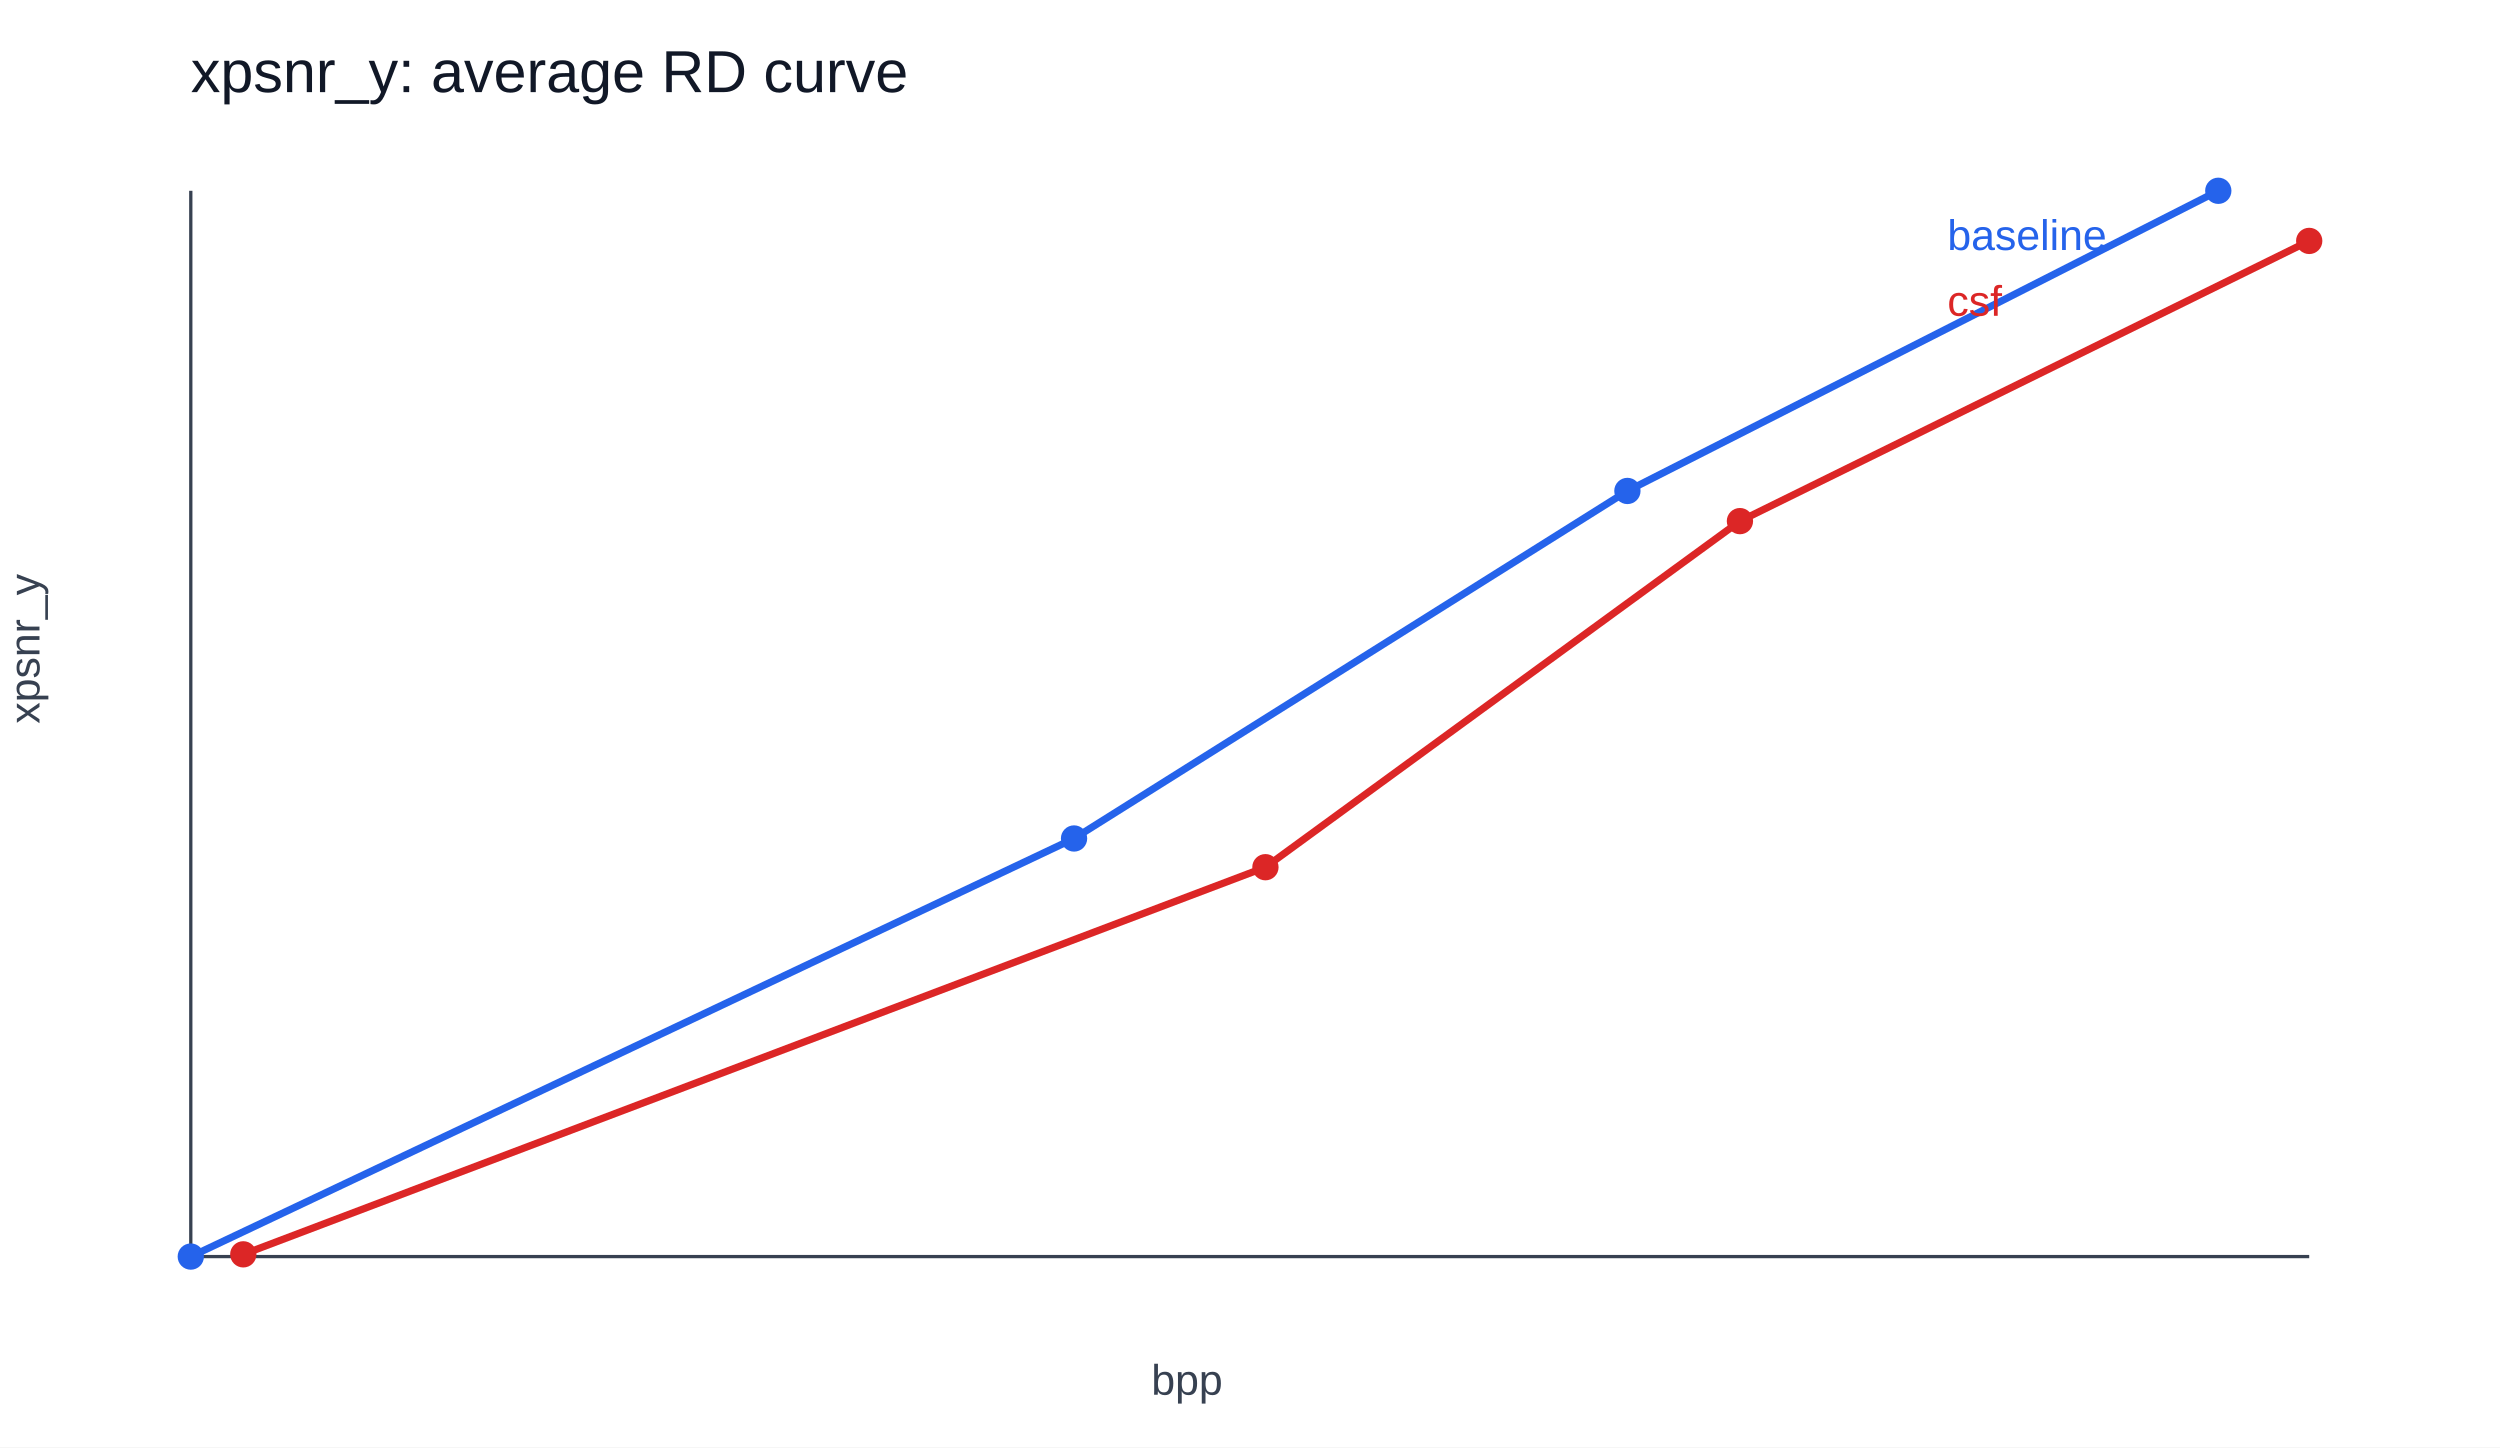
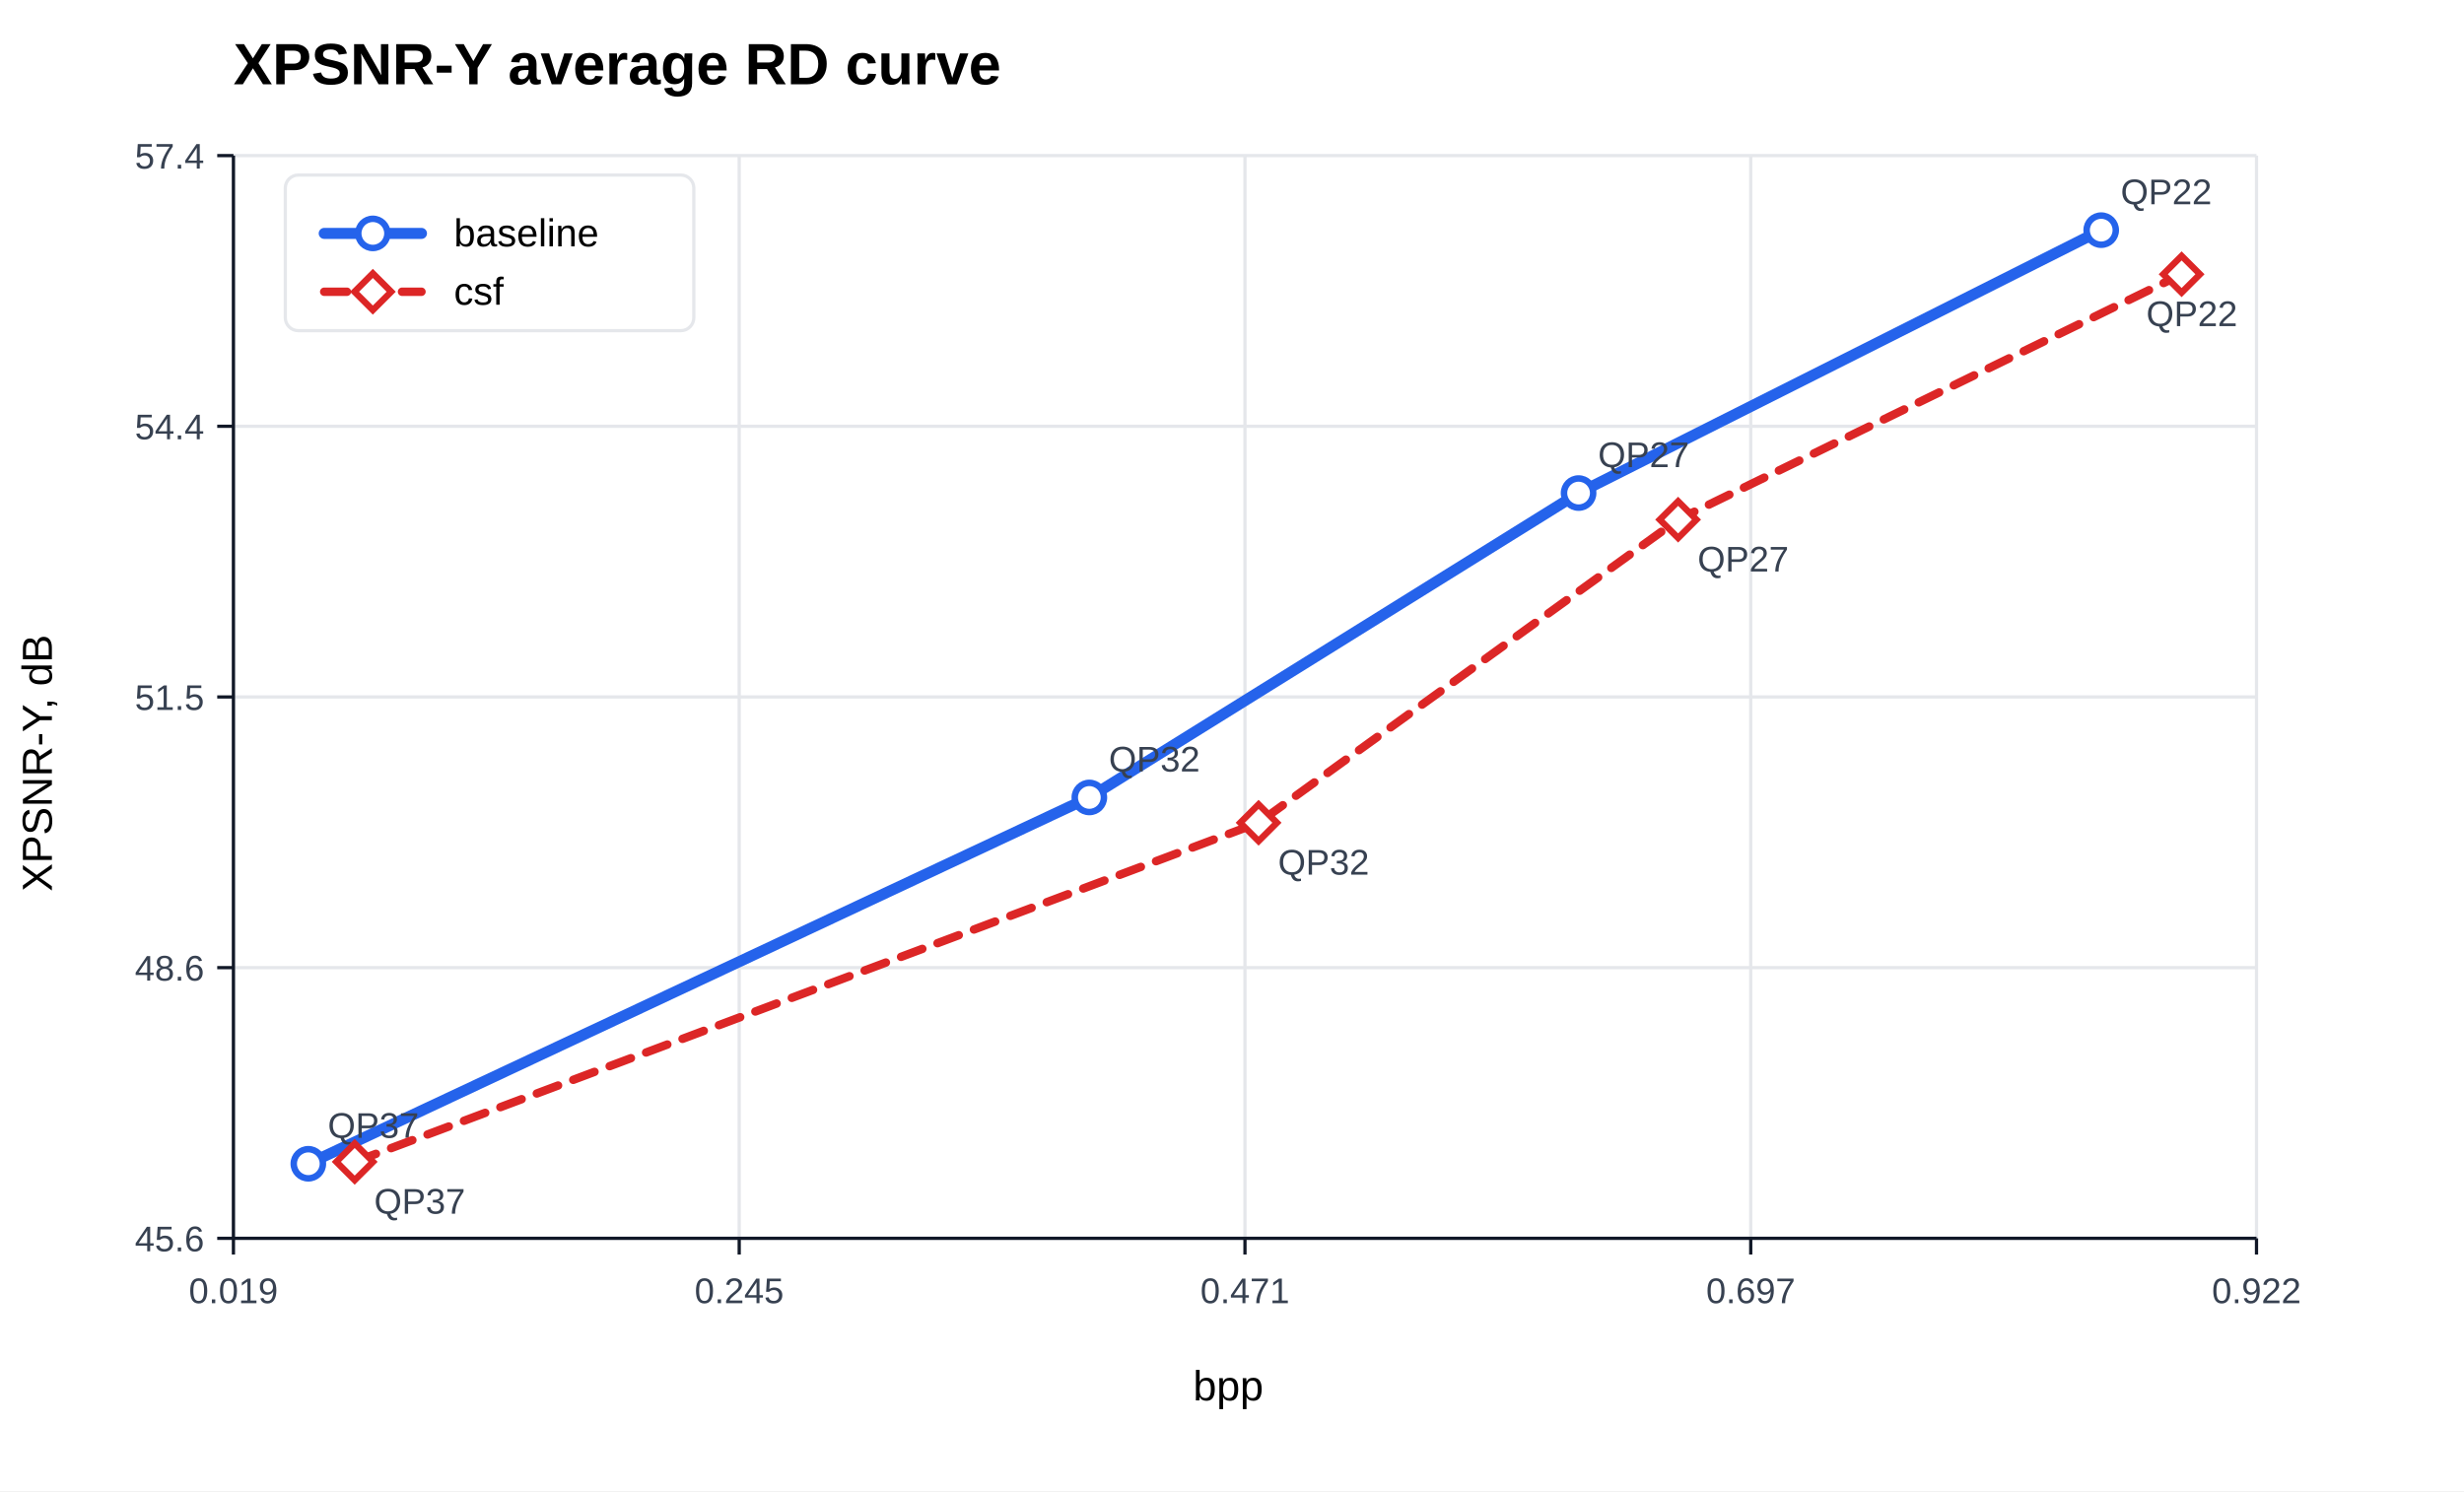
- <svg xmlns="http://www.w3.org/2000/svg" viewBox="0 0 760 440" width="760" height="440">
+ <svg xmlns="http://www.w3.org/2000/svg" width="760" height="460" viewBox="0 0 760 460">
  <rect width="100%" height="100%" fill="#ffffff" />
-   <text x="58" y="28" font-family="Arial" font-size="18" fill="#111827">xpsnr_y: average RD curve</text>
-   <line x1="58" y1="382" x2="702" y2="382" stroke="#374151" />
-   <line x1="58" y1="58" x2="58" y2="382" stroke="#374151" />
-   <text x="350.0" y="424" font-family="Arial" font-size="13" fill="#374151">bpp</text>
-   <text x="12" y="220.0" font-family="Arial" font-size="13" fill="#374151" transform="rotate(-90 12 220.0)">xpsnr_y</text>
-   <path d="M58.00,382.00 L326.51,254.90 L494.73,149.25 L674.36,58.00" fill="none" stroke="#2563eb" stroke-width="2.2" />
-   <circle cx="58.00" cy="382.00" r="4" fill="#2563eb" />
-   <circle cx="326.51" cy="254.90" r="4" fill="#2563eb" />
-   <circle cx="494.73" cy="149.25" r="4" fill="#2563eb" />
-   <circle cx="674.36" cy="58.00" r="4" fill="#2563eb" />
-   <text x="592" y="76" font-family="Arial" font-size="13" fill="#2563eb">baseline</text>
-   <path d="M73.96,381.32 L384.69,263.63 L528.94,158.42 L702.00,73.24" fill="none" stroke="#dc2626" stroke-width="2.2" />
-   <circle cx="73.96" cy="381.32" r="4" fill="#dc2626" />
-   <circle cx="384.69" cy="263.63" r="4" fill="#dc2626" />
-   <circle cx="528.94" cy="158.42" r="4" fill="#dc2626" />
-   <circle cx="702.00" cy="73.24" r="4" fill="#dc2626" />
-   <text x="592" y="96" font-family="Arial" font-size="13" fill="#dc2626">csf</text>
+   <text x="72" y="26" font-family="Arial" font-size="18" font-weight="700">XPSNR-Y average RD curve</text>
+   <line x1="72.0" y1="48" x2="72.0" y2="382" stroke="#e5e7eb" stroke-width="1" />
+   <line x1="228.0" y1="48" x2="228.0" y2="382" stroke="#e5e7eb" stroke-width="1" />
+   <line x1="384.0" y1="48" x2="384.0" y2="382" stroke="#e5e7eb" stroke-width="1" />
+   <line x1="540.0" y1="48" x2="540.0" y2="382" stroke="#e5e7eb" stroke-width="1" />
+   <line x1="696.0" y1="48" x2="696.0" y2="382" stroke="#e5e7eb" stroke-width="1" />
+   <line x1="72" y1="382.0" x2="696" y2="382.0" stroke="#e5e7eb" stroke-width="1" />
+   <line x1="72" y1="298.5" x2="696" y2="298.5" stroke="#e5e7eb" stroke-width="1" />
+   <line x1="72" y1="215.0" x2="696" y2="215.0" stroke="#e5e7eb" stroke-width="1" />
+   <line x1="72" y1="131.5" x2="696" y2="131.5" stroke="#e5e7eb" stroke-width="1" />
+   <line x1="72" y1="48.0" x2="696" y2="48.0" stroke="#e5e7eb" stroke-width="1" />
+   <line x1="72" y1="382" x2="696" y2="382" stroke="#111827" />
+   <line x1="72" y1="48" x2="72" y2="382" stroke="#111827" />
+   <text x="368" y="432" font-family="Arial" font-size="13">bpp</text>
+   <text x="16" y="275" font-family="Arial" font-size="13" transform="rotate(-90 16,275)">XPSNR-Y, dB</text>
+   <line x1="72.0" y1="382" x2="72.0" y2="387" stroke="#111827" />
+   <text x="72.0" y="402" font-family="Arial" font-size="11" fill="#374151" text-anchor="middle">0.019</text>
+   <line x1="228.0" y1="382" x2="228.0" y2="387" stroke="#111827" />
+   <text x="228.0" y="402" font-family="Arial" font-size="11" fill="#374151" text-anchor="middle">0.245</text>
+   <line x1="384.0" y1="382" x2="384.0" y2="387" stroke="#111827" />
+   <text x="384.0" y="402" font-family="Arial" font-size="11" fill="#374151" text-anchor="middle">0.471</text>
+   <line x1="540.0" y1="382" x2="540.0" y2="387" stroke="#111827" />
+   <text x="540.0" y="402" font-family="Arial" font-size="11" fill="#374151" text-anchor="middle">0.697</text>
+   <line x1="696.0" y1="382" x2="696.0" y2="387" stroke="#111827" />
+   <text x="696.0" y="402" font-family="Arial" font-size="11" fill="#374151" text-anchor="middle">0.922</text>
+   <line x1="67" y1="382.0" x2="72" y2="382.0" stroke="#111827" />
+   <text x="63" y="386.0" font-family="Arial" font-size="11" fill="#374151" text-anchor="end">45.6</text>
+   <line x1="67" y1="298.5" x2="72" y2="298.5" stroke="#111827" />
+   <text x="63" y="302.5" font-family="Arial" font-size="11" fill="#374151" text-anchor="end">48.6</text>
+   <line x1="67" y1="215.0" x2="72" y2="215.0" stroke="#111827" />
+   <text x="63" y="219.0" font-family="Arial" font-size="11" fill="#374151" text-anchor="end">51.5</text>
+   <line x1="67" y1="131.5" x2="72" y2="131.5" stroke="#111827" />
+   <text x="63" y="135.5" font-family="Arial" font-size="11" fill="#374151" text-anchor="end">54.4</text>
+   <line x1="67" y1="48.0" x2="72" y2="48.0" stroke="#111827" />
+   <text x="63" y="52.0" font-family="Arial" font-size="11" fill="#374151" text-anchor="end">57.4</text>
+   <polyline fill="none" stroke="#2563eb" stroke-width="3.4" stroke-linecap="round" stroke-linejoin="round" points="95.1,359.0 336.0,246.0 486.9,152.1 648.1,71.0" />
+   <circle cx="95.1" cy="359.0" r="4.5" fill="#ffffff" stroke="#2563eb" stroke-width="2" />
+   <text x="101.1" y="351.0" font-family="Arial" font-size="11" fill="#374151">QP37</text>
+   <circle cx="336.0" cy="246.0" r="4.5" fill="#ffffff" stroke="#2563eb" stroke-width="2" />
+   <text x="342.0" y="238.0" font-family="Arial" font-size="11" fill="#374151">QP32</text>
+   <circle cx="486.9" cy="152.1" r="4.5" fill="#ffffff" stroke="#2563eb" stroke-width="2" />
+   <text x="492.9" y="144.1" font-family="Arial" font-size="11" fill="#374151">QP27</text>
+   <circle cx="648.1" cy="71.0" r="4.5" fill="#ffffff" stroke="#2563eb" stroke-width="2" />
+   <text x="654.1" y="63.0" font-family="Arial" font-size="11" fill="#374151">QP22</text>
+   <polyline fill="none" stroke="#dc2626" stroke-width="2.6" stroke-linecap="round" stroke-linejoin="round" stroke-dasharray="7 5" points="109.4,358.4 388.2,253.8 517.6,160.3 672.9,84.6" />
+   <rect x="105.4" y="354.4" width="8" height="8" transform="rotate(45 109.4 358.4)" fill="#ffffff" stroke="#dc2626" stroke-width="2" />
+   <text x="115.4" y="374.4" font-family="Arial" font-size="11" fill="#374151">QP37</text>
+   <rect x="384.2" y="249.8" width="8" height="8" transform="rotate(45 388.2 253.8)" fill="#ffffff" stroke="#dc2626" stroke-width="2" />
+   <text x="394.2" y="269.8" font-family="Arial" font-size="11" fill="#374151">QP32</text>
+   <rect x="513.6" y="156.3" width="8" height="8" transform="rotate(45 517.6 160.3)" fill="#ffffff" stroke="#dc2626" stroke-width="2" />
+   <text x="523.6" y="176.3" font-family="Arial" font-size="11" fill="#374151">QP27</text>
+   <rect x="668.9" y="80.6" width="8" height="8" transform="rotate(45 672.9 84.6)" fill="#ffffff" stroke="#dc2626" stroke-width="2" />
+   <text x="662.0" y="100.6" font-family="Arial" font-size="11" fill="#374151">QP22</text>
+   <rect x="88" y="54" width="126" height="48" rx="4" fill="#ffffff" stroke="#e5e7eb" />
+   <line x1="100" y1="72" x2="130" y2="72" stroke="#2563eb" stroke-width="3.4" stroke-linecap="round" />
+   <circle cx="115.0" cy="72.0" r="4.5" fill="#ffffff" stroke="#2563eb" stroke-width="2" />
+   <text x="140" y="76" font-family="Arial" font-size="12">baseline</text>
+   <line x1="100" y1="90" x2="130" y2="90" stroke="#dc2626" stroke-width="2.6" stroke-linecap="round" stroke-dasharray="7 5" />
+   <rect x="111.0" y="86.0" width="8" height="8" transform="rotate(45 115.0 90.0)" fill="#ffffff" stroke="#dc2626" stroke-width="2" />
+   <text x="140" y="94" font-family="Arial" font-size="12">csf</text>
</svg>
